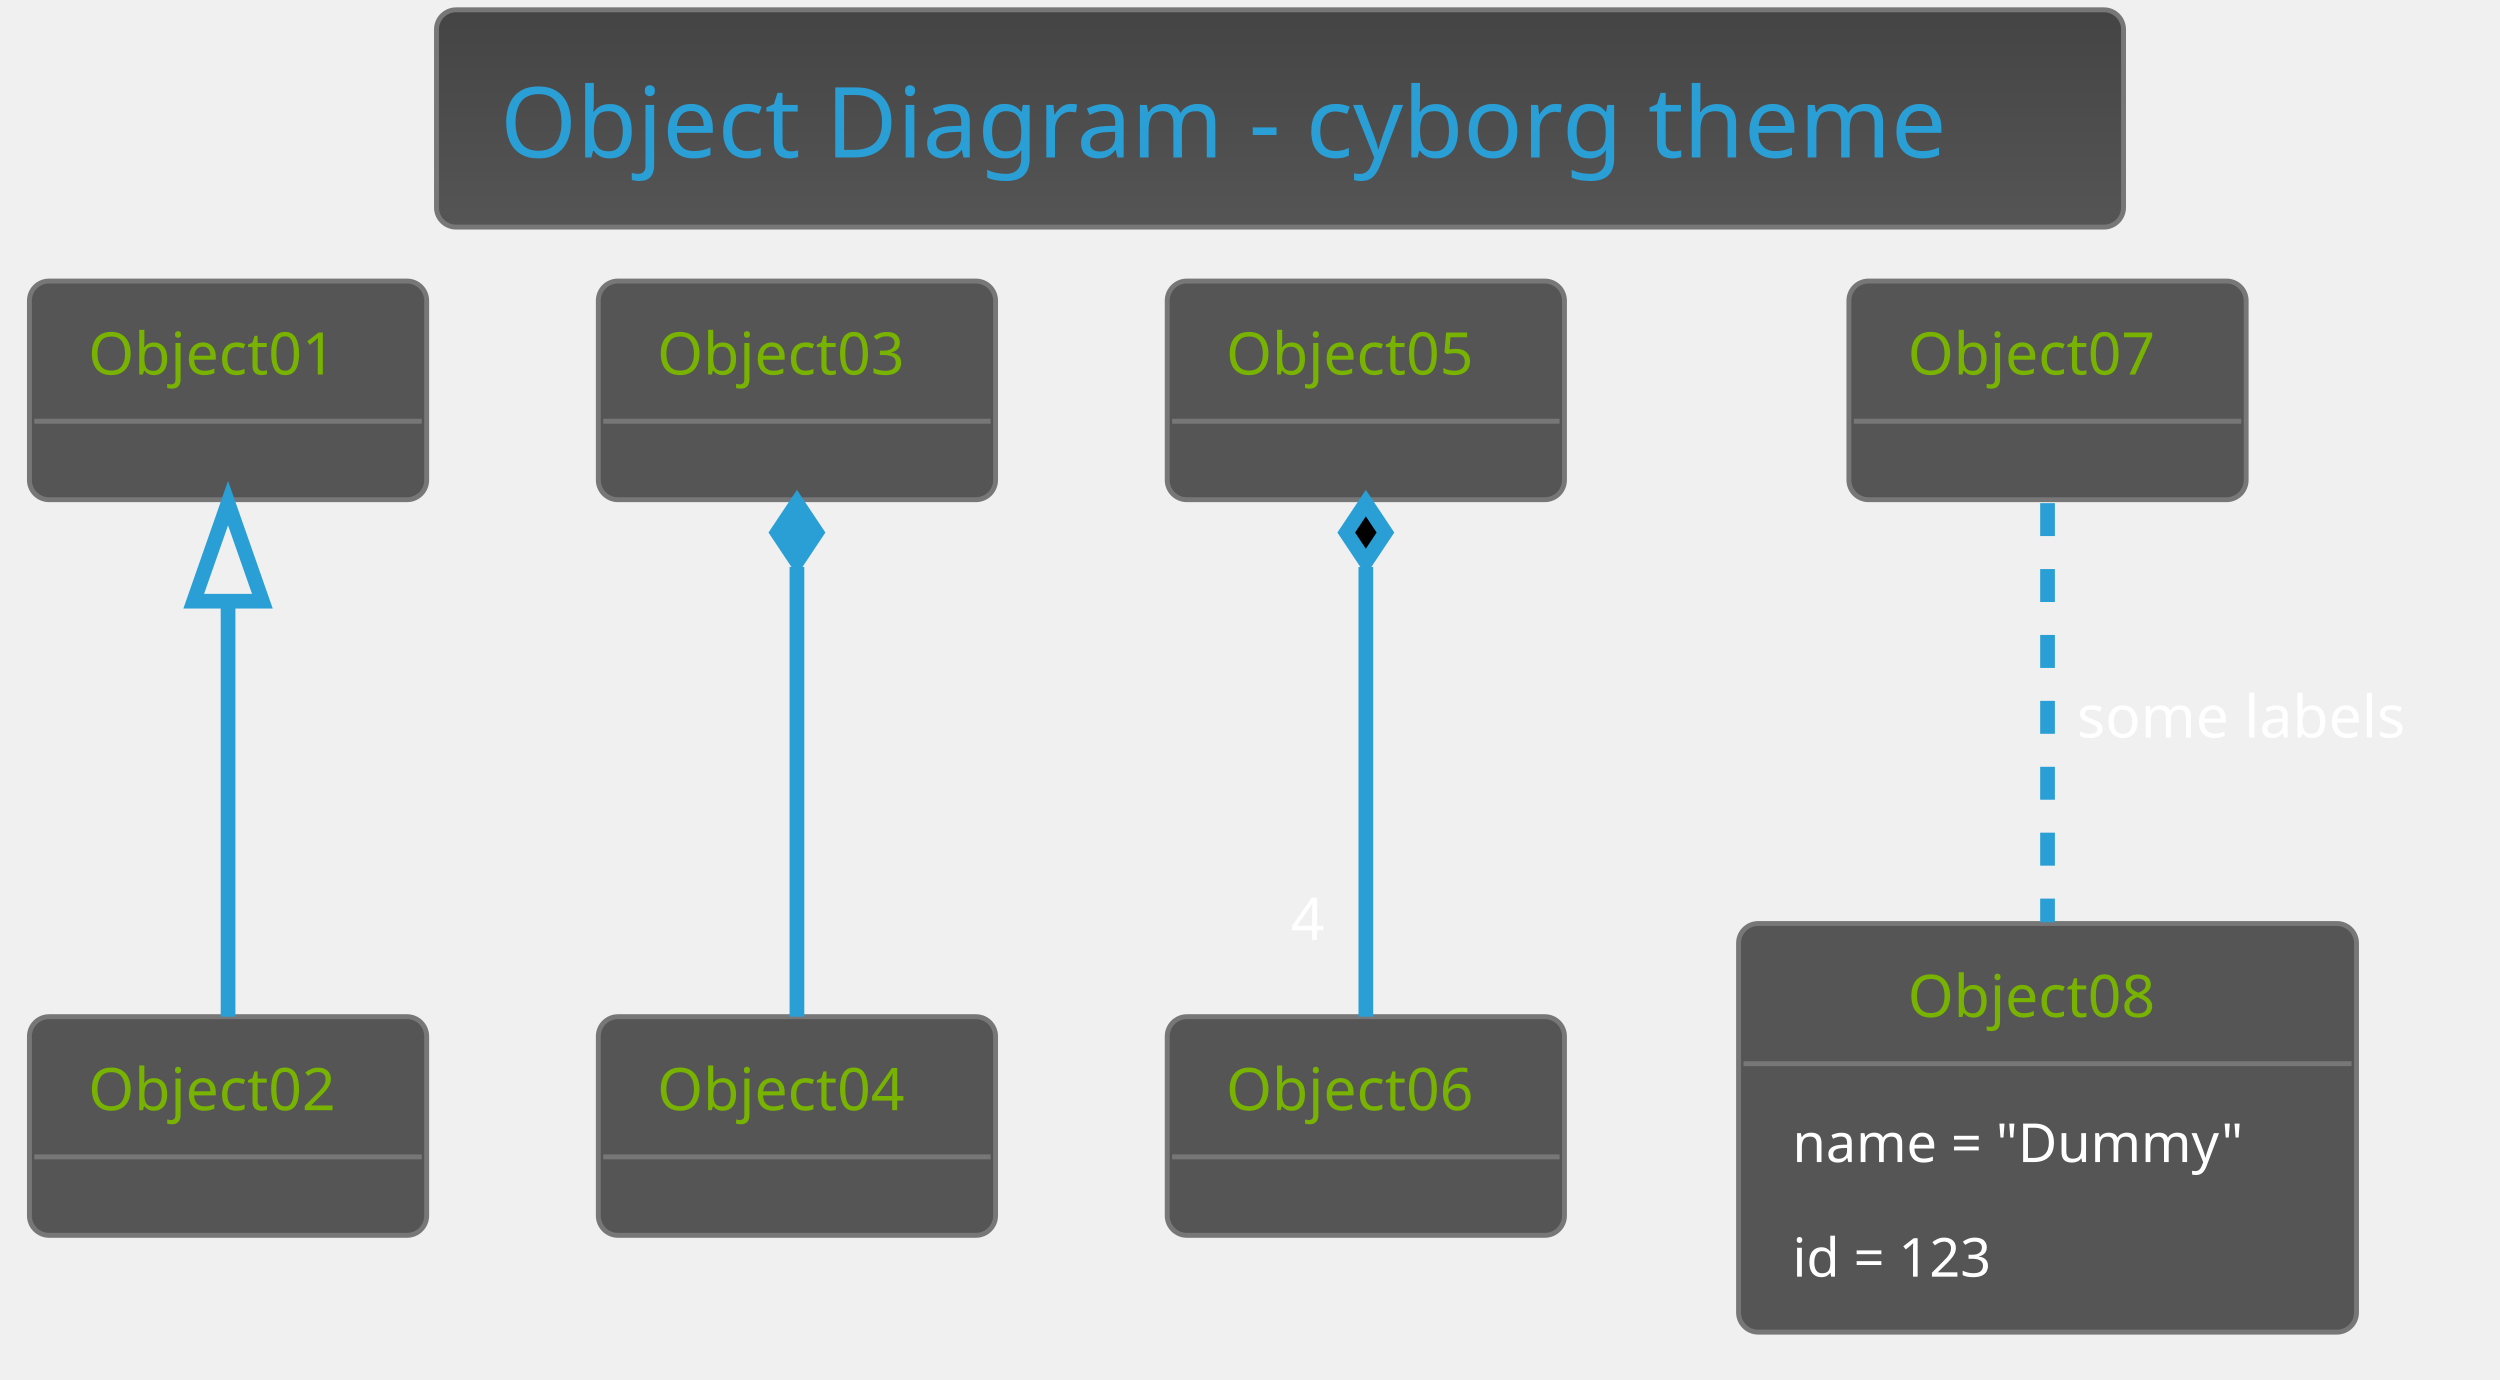
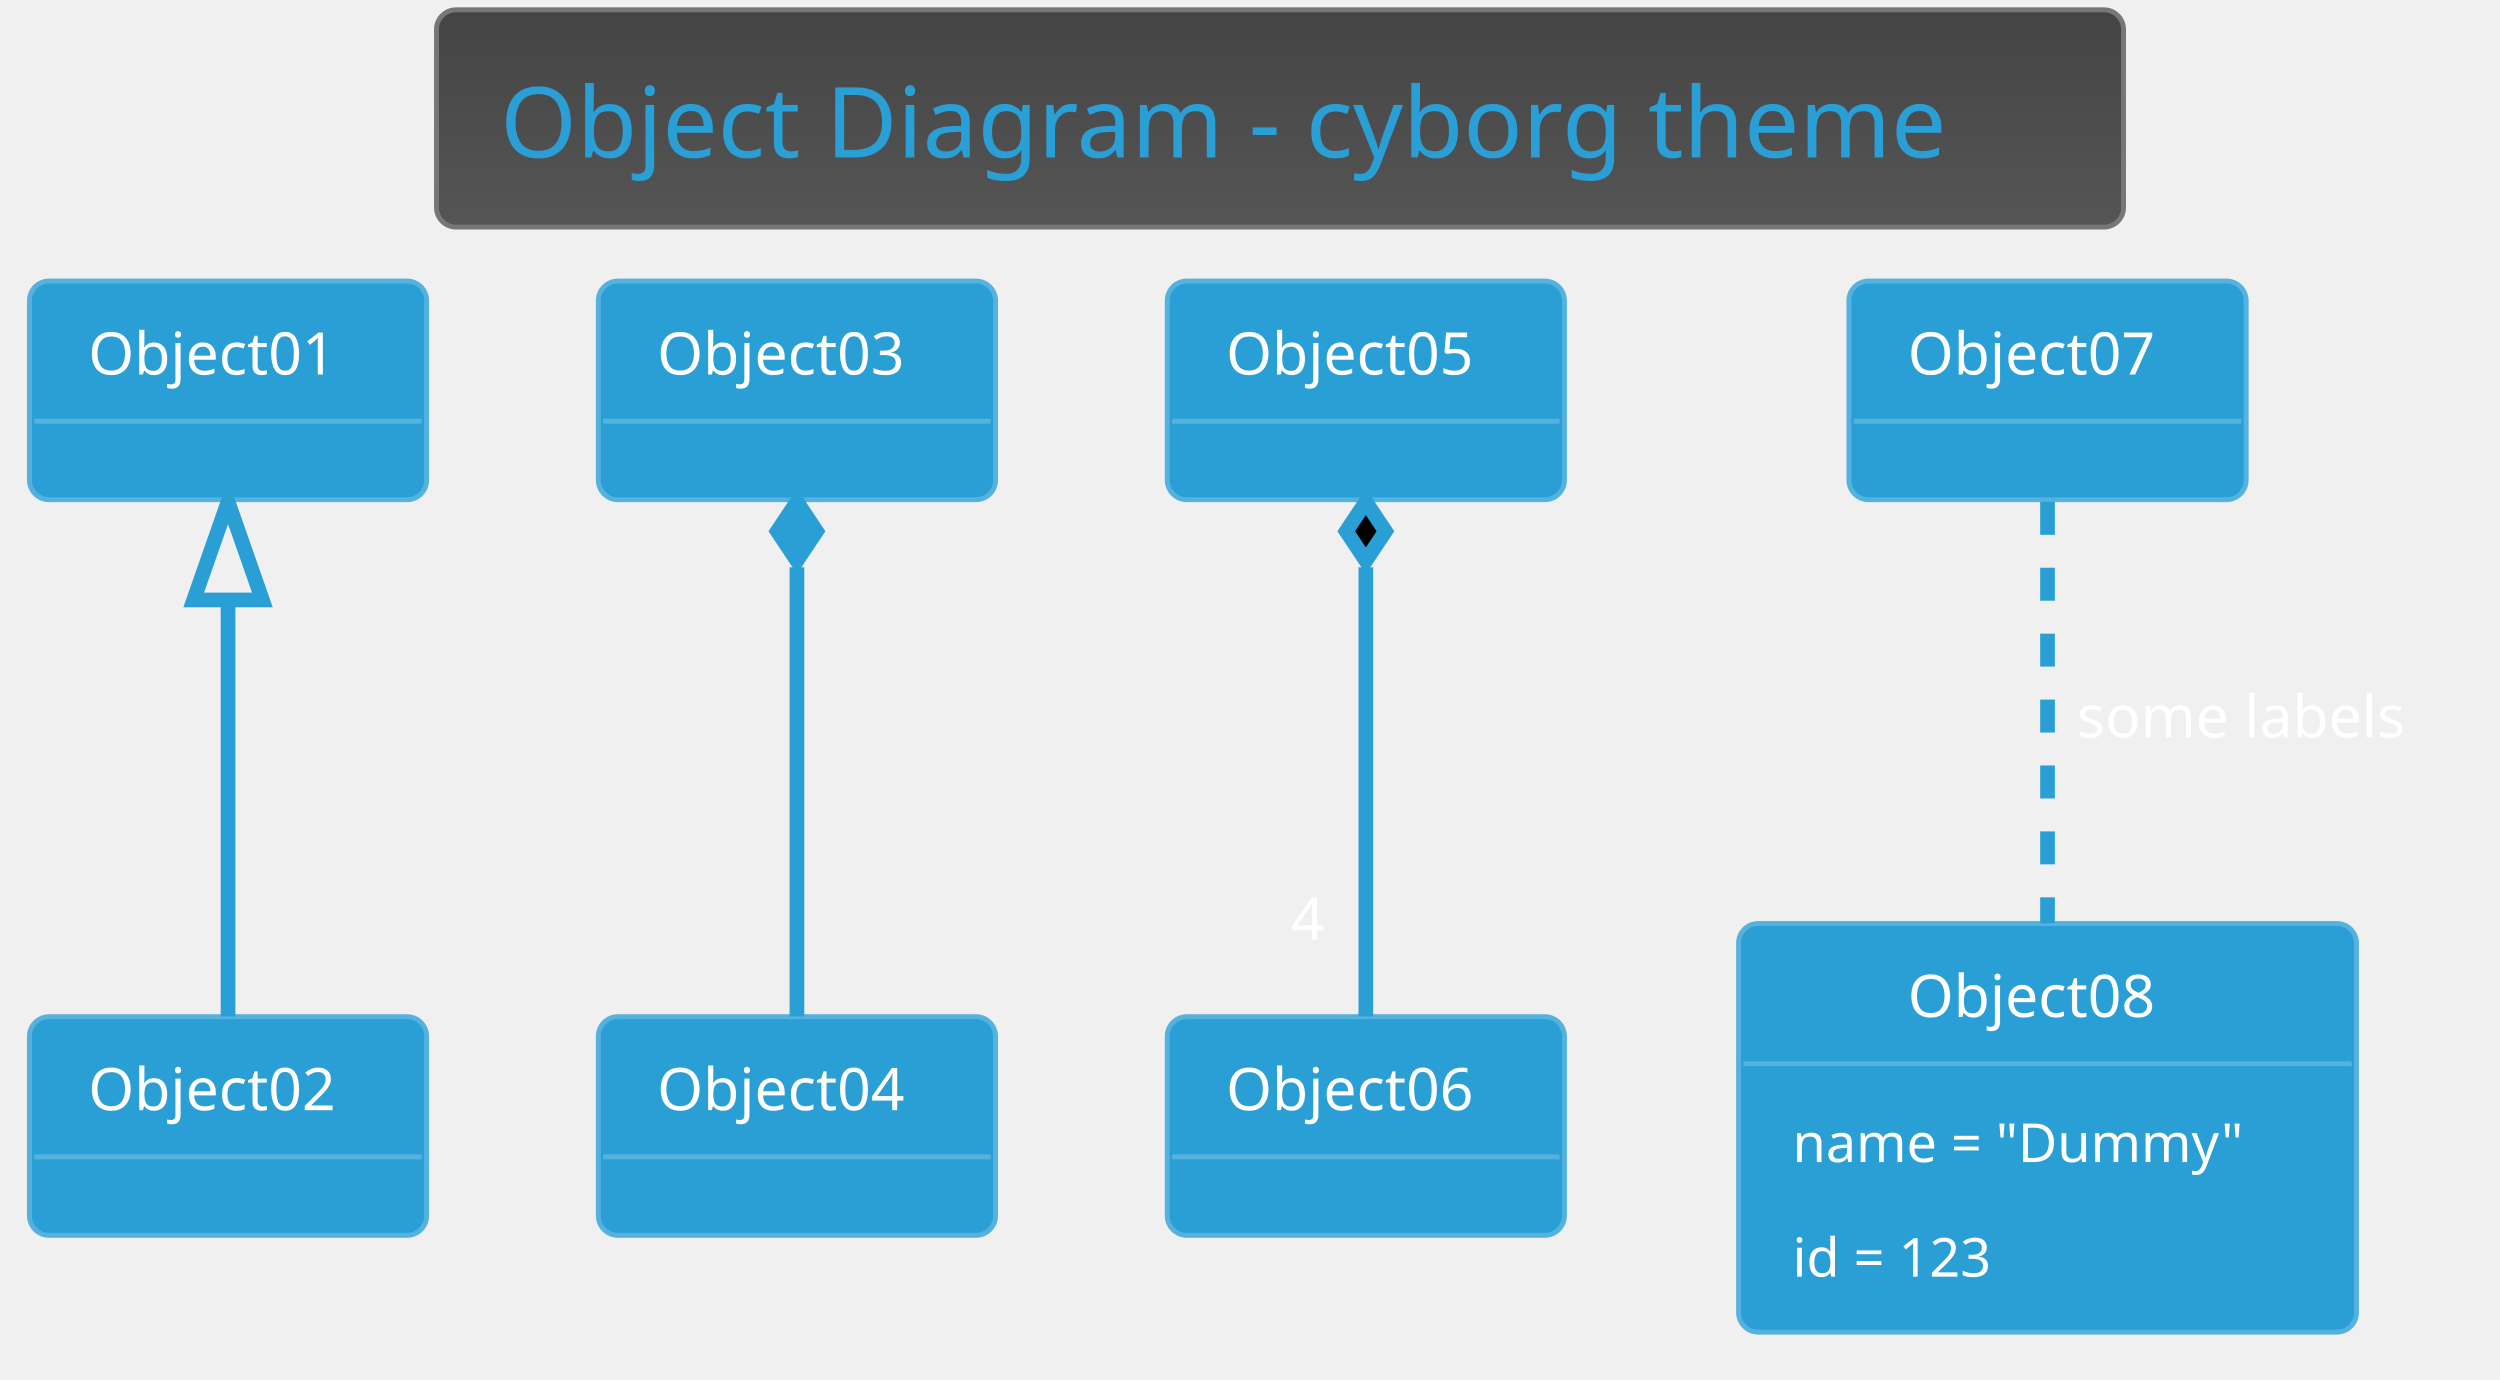
<svg xmlns="http://www.w3.org/2000/svg" contentScriptType="application/ecmascript" contentStyleType="text/css" height="293.75px" preserveAspectRatio="none" style="width:531px;height:293px;background:#000000;" version="1.1" viewBox="0 0 531 293" width="531.25px" zoomAndPan="magnify">
  <defs>
-     <linearGradient id="g67p4in57ou9o0" x1="50%" x2="50%" y1="0%" y2="100%">
+     <linearGradient id="g1qotkuanzgksz0" x1="50%" x2="50%" y1="0%" y2="100%">
      <stop offset="0%" stop-color="#444444" />
      <stop offset="100%" stop-color="#555555" />
    </linearGradient>
  </defs>
  <g>
-     <rect fill="url(#g67p4in57ou9o0)" height="46.153" rx="4.167" ry="4.167" style="stroke: #777777; stroke-width: 1.042;" width="358.333" x="92.708" y="2.083" />
+     <rect fill="url(#g1qotkuanzgksz0)" height="46.153" rx="4.167" ry="4.167" style="stroke: #777777; stroke-width: 1.042;" width="358.333" x="92.708" y="2.083" />
    <text fill="#2A9FD6" font-family="Verdana" font-size="20.833" lengthAdjust="spacingAndGlyphs" textLength="331.25" x="106.25" y="33.445">Object Diagram - cyborg theme</text>
-     <rect fill="#555555" height="46.442" rx="4.167" ry="4.167" style="stroke: #777777; stroke-width: 1.042;" width="84.375" x="6.25" y="59.694" />
-     <text fill="#77B300" font-family="Verdana" font-size="12.5" lengthAdjust="spacingAndGlyphs" textLength="59.375" x="18.75" y="79.553">Object01</text>
-     <line style="stroke: #777777; stroke-width: 1.042;" x1="7.292" x2="89.583" y1="89.469" y2="89.469" />
-     <rect fill="#555555" height="46.442" rx="4.167" ry="4.167" style="stroke: #777777; stroke-width: 1.042;" width="84.375" x="6.25" y="215.944" />
-     <text fill="#77B300" font-family="Verdana" font-size="12.5" lengthAdjust="spacingAndGlyphs" textLength="59.375" x="18.75" y="235.803">Object02</text>
-     <line style="stroke: #777777; stroke-width: 1.042;" x1="7.292" x2="89.583" y1="245.719" y2="245.719" />
-     <rect fill="#555555" height="46.442" rx="4.167" ry="4.167" style="stroke: #777777; stroke-width: 1.042;" width="84.375" x="127.083" y="59.694" />
-     <text fill="#77B300" font-family="Verdana" font-size="12.5" lengthAdjust="spacingAndGlyphs" textLength="59.375" x="139.583" y="79.553">Object03</text>
-     <line style="stroke: #777777; stroke-width: 1.042;" x1="128.125" x2="210.417" y1="89.469" y2="89.469" />
-     <rect fill="#555555" height="46.442" rx="4.167" ry="4.167" style="stroke: #777777; stroke-width: 1.042;" width="84.375" x="127.083" y="215.944" />
-     <text fill="#77B300" font-family="Verdana" font-size="12.5" lengthAdjust="spacingAndGlyphs" textLength="59.375" x="139.583" y="235.803">Object04</text>
-     <line style="stroke: #777777; stroke-width: 1.042;" x1="128.125" x2="210.417" y1="245.719" y2="245.719" />
-     <rect fill="#555555" height="46.442" rx="4.167" ry="4.167" style="stroke: #777777; stroke-width: 1.042;" width="84.375" x="247.917" y="59.694" />
-     <text fill="#77B300" font-family="Verdana" font-size="12.5" lengthAdjust="spacingAndGlyphs" textLength="59.375" x="260.417" y="79.553">Object05</text>
-     <line style="stroke: #777777; stroke-width: 1.042;" x1="248.958" x2="331.25" y1="89.469" y2="89.469" />
-     <rect fill="#555555" height="46.442" rx="4.167" ry="4.167" style="stroke: #777777; stroke-width: 1.042;" width="84.375" x="247.917" y="215.944" />
-     <text fill="#77B300" font-family="Verdana" font-size="12.5" lengthAdjust="spacingAndGlyphs" textLength="59.375" x="260.417" y="235.803">Object06</text>
-     <line style="stroke: #777777; stroke-width: 1.042;" x1="248.958" x2="331.25" y1="245.719" y2="245.719" />
-     <rect fill="#555555" height="46.442" rx="4.167" ry="4.167" style="stroke: #777777; stroke-width: 1.042;" width="84.375" x="392.708" y="59.694" />
-     <text fill="#77B300" font-family="Verdana" font-size="12.5" lengthAdjust="spacingAndGlyphs" textLength="59.375" x="405.208" y="79.553">Object07</text>
-     <line style="stroke: #777777; stroke-width: 1.042;" x1="393.75" x2="476.042" y1="89.469" y2="89.469" />
-     <rect fill="#555555" height="86.793" rx="4.167" ry="4.167" style="stroke: #777777; stroke-width: 1.042;" width="131.25" x="369.271" y="196.153" />
-     <text fill="#77B300" font-family="Verdana" font-size="12.5" lengthAdjust="spacingAndGlyphs" textLength="59.375" x="405.208" y="216.012">Object08</text>
-     <line style="stroke: #777777; stroke-width: 1.042;" x1="370.312" x2="499.479" y1="225.928" y2="225.928" />
+     <rect fill="#2A9FD6" height="46.442" rx="4.167" ry="4.167" style="stroke: #55B2DE; stroke-width: 1.042;" width="84.375" x="6.25" y="59.694" />
+     <text fill="#FFFFFF" font-family="Verdana" font-size="12.5" lengthAdjust="spacingAndGlyphs" textLength="59.375" x="18.75" y="79.553">Object01</text>
+     <line style="stroke: #55B2DE; stroke-width: 1.042;" x1="7.292" x2="89.583" y1="89.469" y2="89.469" />
+     <rect fill="#2A9FD6" height="46.442" rx="4.167" ry="4.167" style="stroke: #55B2DE; stroke-width: 1.042;" width="84.375" x="6.25" y="215.944" />
+     <text fill="#FFFFFF" font-family="Verdana" font-size="12.5" lengthAdjust="spacingAndGlyphs" textLength="59.375" x="18.75" y="235.803">Object02</text>
+     <line style="stroke: #55B2DE; stroke-width: 1.042;" x1="7.292" x2="89.583" y1="245.719" y2="245.719" />
+     <rect fill="#2A9FD6" height="46.442" rx="4.167" ry="4.167" style="stroke: #55B2DE; stroke-width: 1.042;" width="84.375" x="127.083" y="59.694" />
+     <text fill="#FFFFFF" font-family="Verdana" font-size="12.5" lengthAdjust="spacingAndGlyphs" textLength="59.375" x="139.583" y="79.553">Object03</text>
+     <line style="stroke: #55B2DE; stroke-width: 1.042;" x1="128.125" x2="210.417" y1="89.469" y2="89.469" />
+     <rect fill="#2A9FD6" height="46.442" rx="4.167" ry="4.167" style="stroke: #55B2DE; stroke-width: 1.042;" width="84.375" x="127.083" y="215.944" />
+     <text fill="#FFFFFF" font-family="Verdana" font-size="12.5" lengthAdjust="spacingAndGlyphs" textLength="59.375" x="139.583" y="235.803">Object04</text>
+     <line style="stroke: #55B2DE; stroke-width: 1.042;" x1="128.125" x2="210.417" y1="245.719" y2="245.719" />
+     <rect fill="#2A9FD6" height="46.442" rx="4.167" ry="4.167" style="stroke: #55B2DE; stroke-width: 1.042;" width="84.375" x="247.917" y="59.694" />
+     <text fill="#FFFFFF" font-family="Verdana" font-size="12.5" lengthAdjust="spacingAndGlyphs" textLength="59.375" x="260.417" y="79.553">Object05</text>
+     <line style="stroke: #55B2DE; stroke-width: 1.042;" x1="248.958" x2="331.25" y1="89.469" y2="89.469" />
+     <rect fill="#2A9FD6" height="46.442" rx="4.167" ry="4.167" style="stroke: #55B2DE; stroke-width: 1.042;" width="84.375" x="247.917" y="215.944" />
+     <text fill="#FFFFFF" font-family="Verdana" font-size="12.5" lengthAdjust="spacingAndGlyphs" textLength="59.375" x="260.417" y="235.803">Object06</text>
+     <line style="stroke: #55B2DE; stroke-width: 1.042;" x1="248.958" x2="331.25" y1="245.719" y2="245.719" />
+     <rect fill="#2A9FD6" height="46.442" rx="4.167" ry="4.167" style="stroke: #55B2DE; stroke-width: 1.042;" width="84.375" x="392.708" y="59.694" />
+     <text fill="#FFFFFF" font-family="Verdana" font-size="12.5" lengthAdjust="spacingAndGlyphs" textLength="59.375" x="405.208" y="79.553">Object07</text>
+     <line style="stroke: #55B2DE; stroke-width: 1.042;" x1="393.75" x2="476.042" y1="89.469" y2="89.469" />
+     <rect fill="#2A9FD6" height="86.793" rx="4.167" ry="4.167" style="stroke: #55B2DE; stroke-width: 1.042;" width="131.25" x="369.271" y="196.153" />
+     <text fill="#FFFFFF" font-family="Verdana" font-size="12.5" lengthAdjust="spacingAndGlyphs" textLength="59.375" x="405.208" y="216.012">Object08</text>
+     <line style="stroke: #55B2DE; stroke-width: 1.042;" x1="370.312" x2="499.479" y1="225.928" y2="225.928" />
    <text fill="#FFFFFF" font-family="Verdana" font-size="11.458" lengthAdjust="spacingAndGlyphs" textLength="108.333" x="380.729" y="246.823">name = "Dummy"</text>
    <text fill="#FFFFFF" font-family="Verdana" font-size="11.458" lengthAdjust="spacingAndGlyphs" textLength="50" x="380.729" y="271.165">id = 123</text>
-     <path d="M48.438,127.917 C48.438,156.63 48.438,192.738 48.438,215.94 " fill="none" id="Object01&lt;-Object02" style="stroke: #2A9FD6; stroke-width: 3.125;" />
-     <polygon fill="none" points="41.146,127.696,48.438,106.863,55.729,127.696,41.146,127.696" style="stroke: #2A9FD6; stroke-width: 3.125;" />
-     <path d="M169.271,120.431 C169.271,150.092 169.271,190.671 169.271,215.94 " fill="none" id="Object03&lt;-Object04" style="stroke: #2A9FD6; stroke-width: 3.125;" />
-     <polygon fill="#2A9FD6" points="169.271,106.863,165.104,113.113,169.271,119.363,173.438,113.113,169.271,106.863" style="stroke: #2A9FD6; stroke-width: 3.125;" />
-     <path d="M290.104,120.431 C290.104,150.092 290.104,190.671 290.104,215.94 " fill="none" id="Object05&lt;-Object06" style="stroke: #2A9FD6; stroke-width: 3.125;" />
-     <polygon fill="#000000" points="290.104,106.863,285.938,113.113,290.104,119.363,294.271,113.113,290.104,106.863" style="stroke: #2A9FD6; stroke-width: 3.125;" />
-     <text fill="#FFFFFF" font-family="Verdana" font-size="12.5" lengthAdjust="spacingAndGlyphs" textLength="8.333" x="274.16" y="199.638">4</text>
-     <path d="M434.896,106.863 C434.896,130.426 434.896,167.093 434.896,195.89 " fill="none" id="Object07-Object08" style="stroke: #2A9FD6; stroke-width: 3.125; stroke-dasharray: 7.0,7.0;" />
+     <path d="M48.438,127.565 C48.438,156.305 48.438,192.822 48.438,215.896 " fill="none" id="Object01&lt;-Object02" style="stroke: #2A9FD6; stroke-width: 3.125;" />
+     <polygon fill="none" points="41.146,127.425,48.438,106.59,55.729,127.424,41.146,127.425" style="stroke: #2A9FD6; stroke-width: 3.125;" />
+     <path d="M169.271,120.488 C169.271,150.063 169.271,190.88 169.271,215.896 " fill="none" id="Object03&lt;-Object04" style="stroke: #2A9FD6; stroke-width: 3.125;" />
+     <polygon fill="#2A9FD6" points="169.271,106.59,165.104,112.84,169.271,119.09,173.438,112.84,169.271,106.59" style="stroke: #2A9FD6; stroke-width: 3.125;" />
+     <path d="M290.104,120.488 C290.104,150.063 290.104,190.88 290.104,215.896 " fill="none" id="Object05&lt;-Object06" style="stroke: #2A9FD6; stroke-width: 3.125;" />
+     <polygon fill="#000000" points="290.104,106.59,285.938,112.84,290.104,119.09,294.271,112.84,290.104,106.59" style="stroke: #2A9FD6; stroke-width: 3.125;" />
+     <text fill="#FFFFFF" font-family="Verdana" font-size="12.5" lengthAdjust="spacingAndGlyphs" textLength="8.333" x="274.16" y="199.584">4</text>
+     <path d="M434.896,106.59 C434.896,129.974 434.896,167.184 434.896,196.105 " fill="none" id="Object07-Object08" style="stroke: #2A9FD6; stroke-width: 3.125; stroke-dasharray: 7.0,7.0;" />
    <text fill="#FFFFFF" font-family="Verdana" font-size="12.5" lengthAdjust="spacingAndGlyphs" textLength="78.125" x="441.146" y="156.637">some labels</text>
  </g>
</svg>
